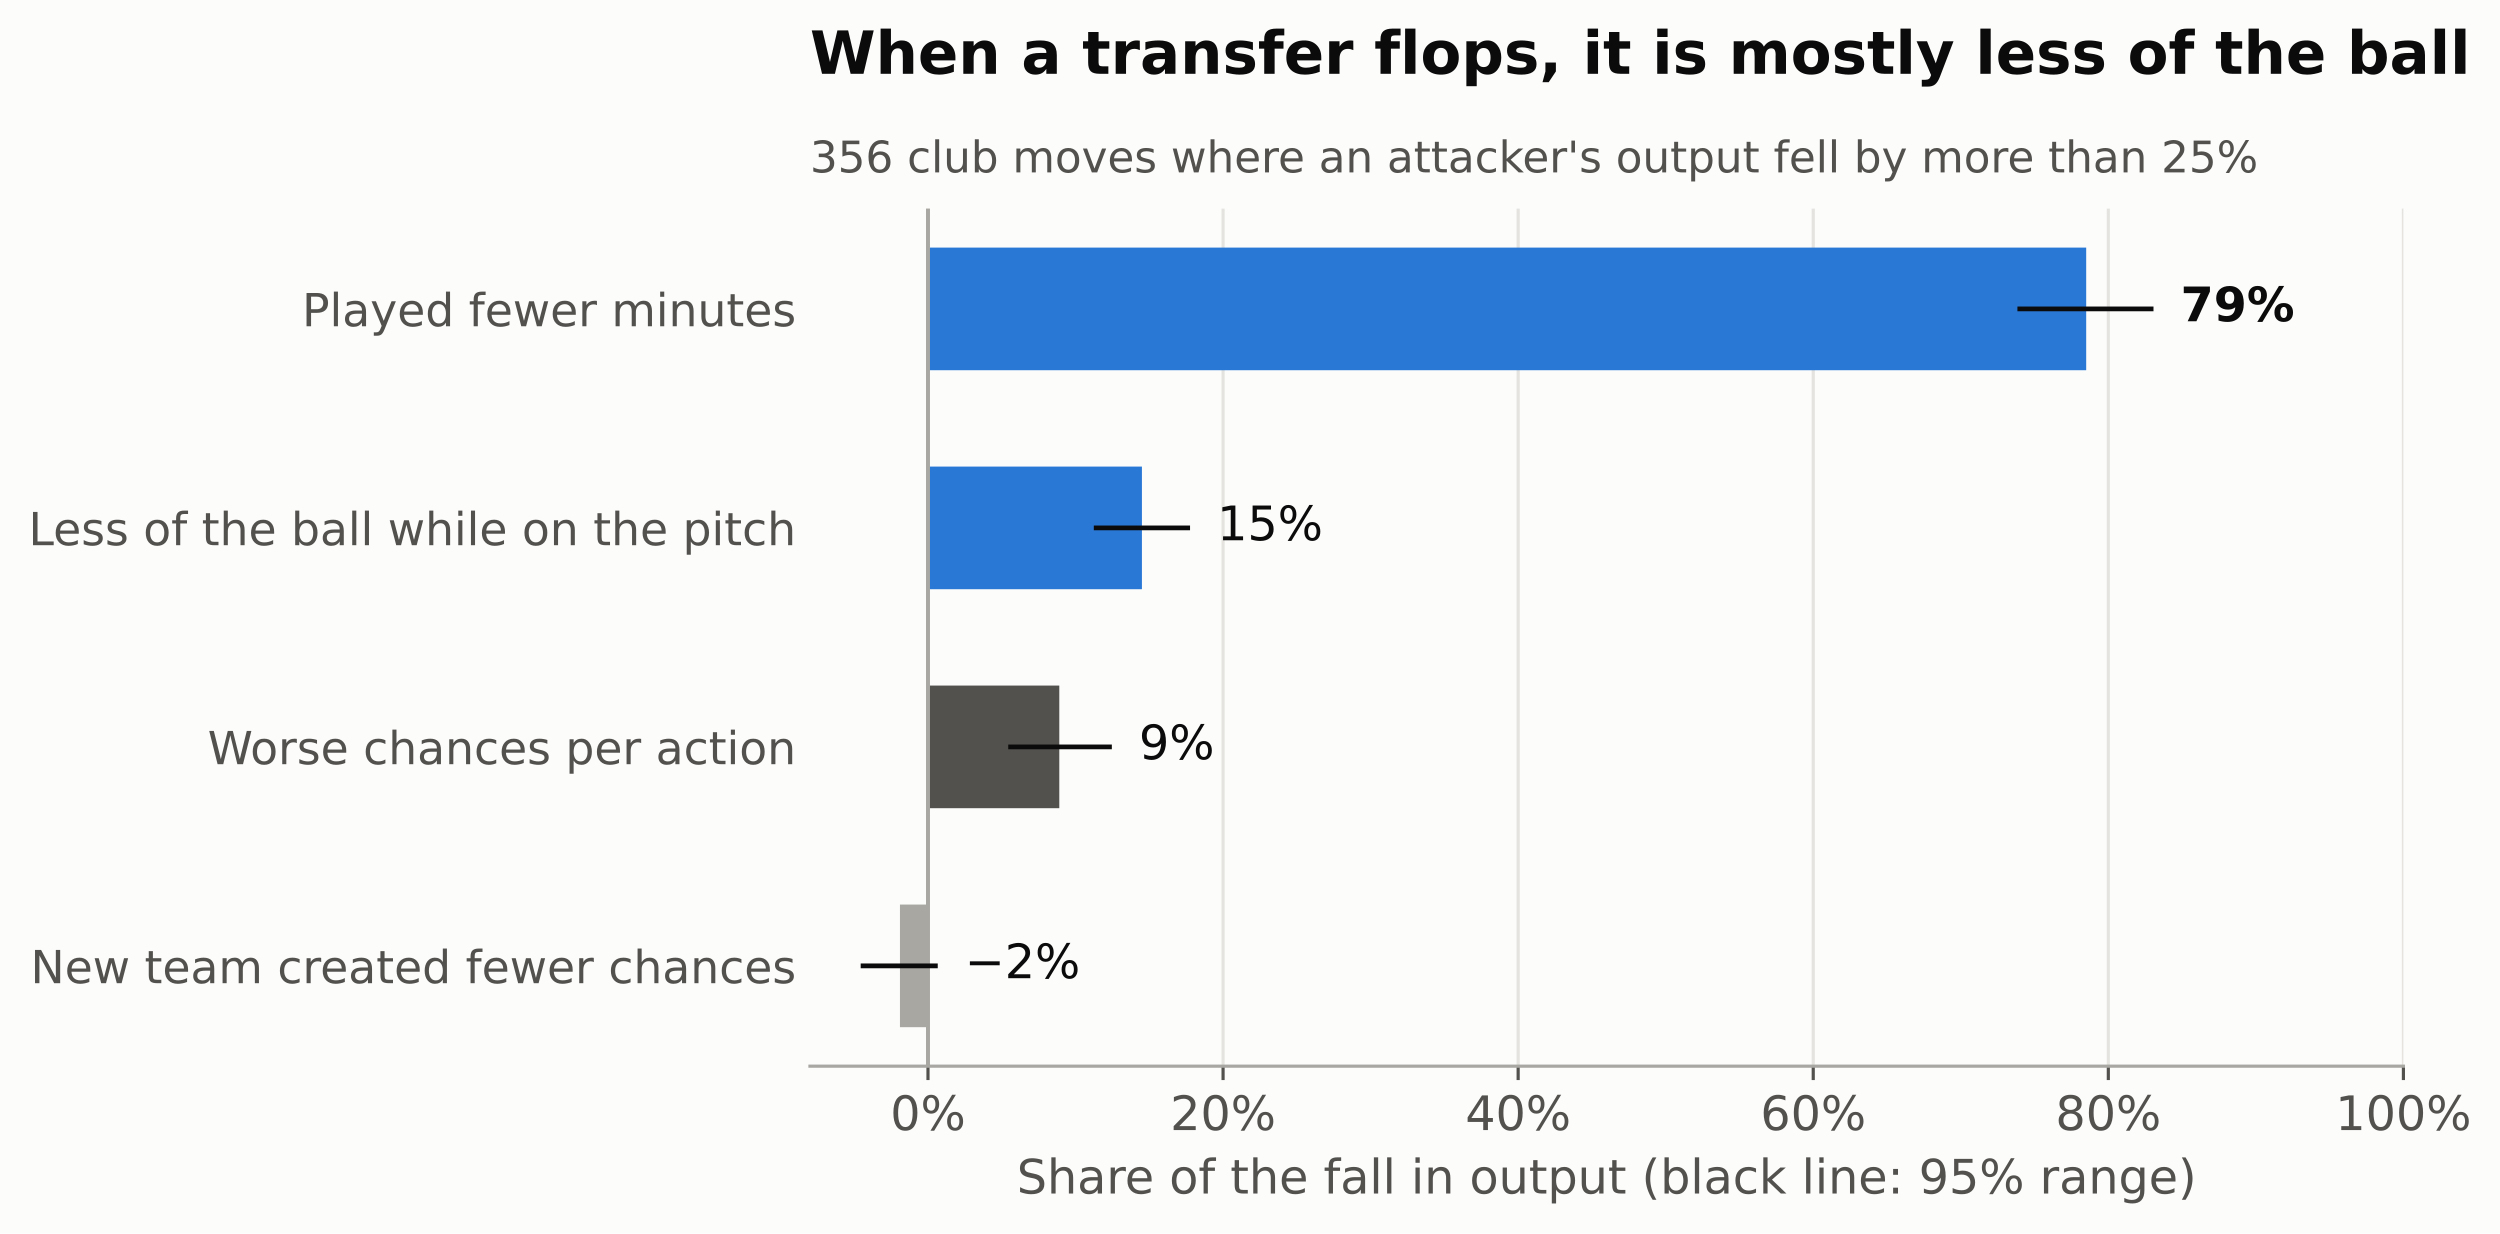
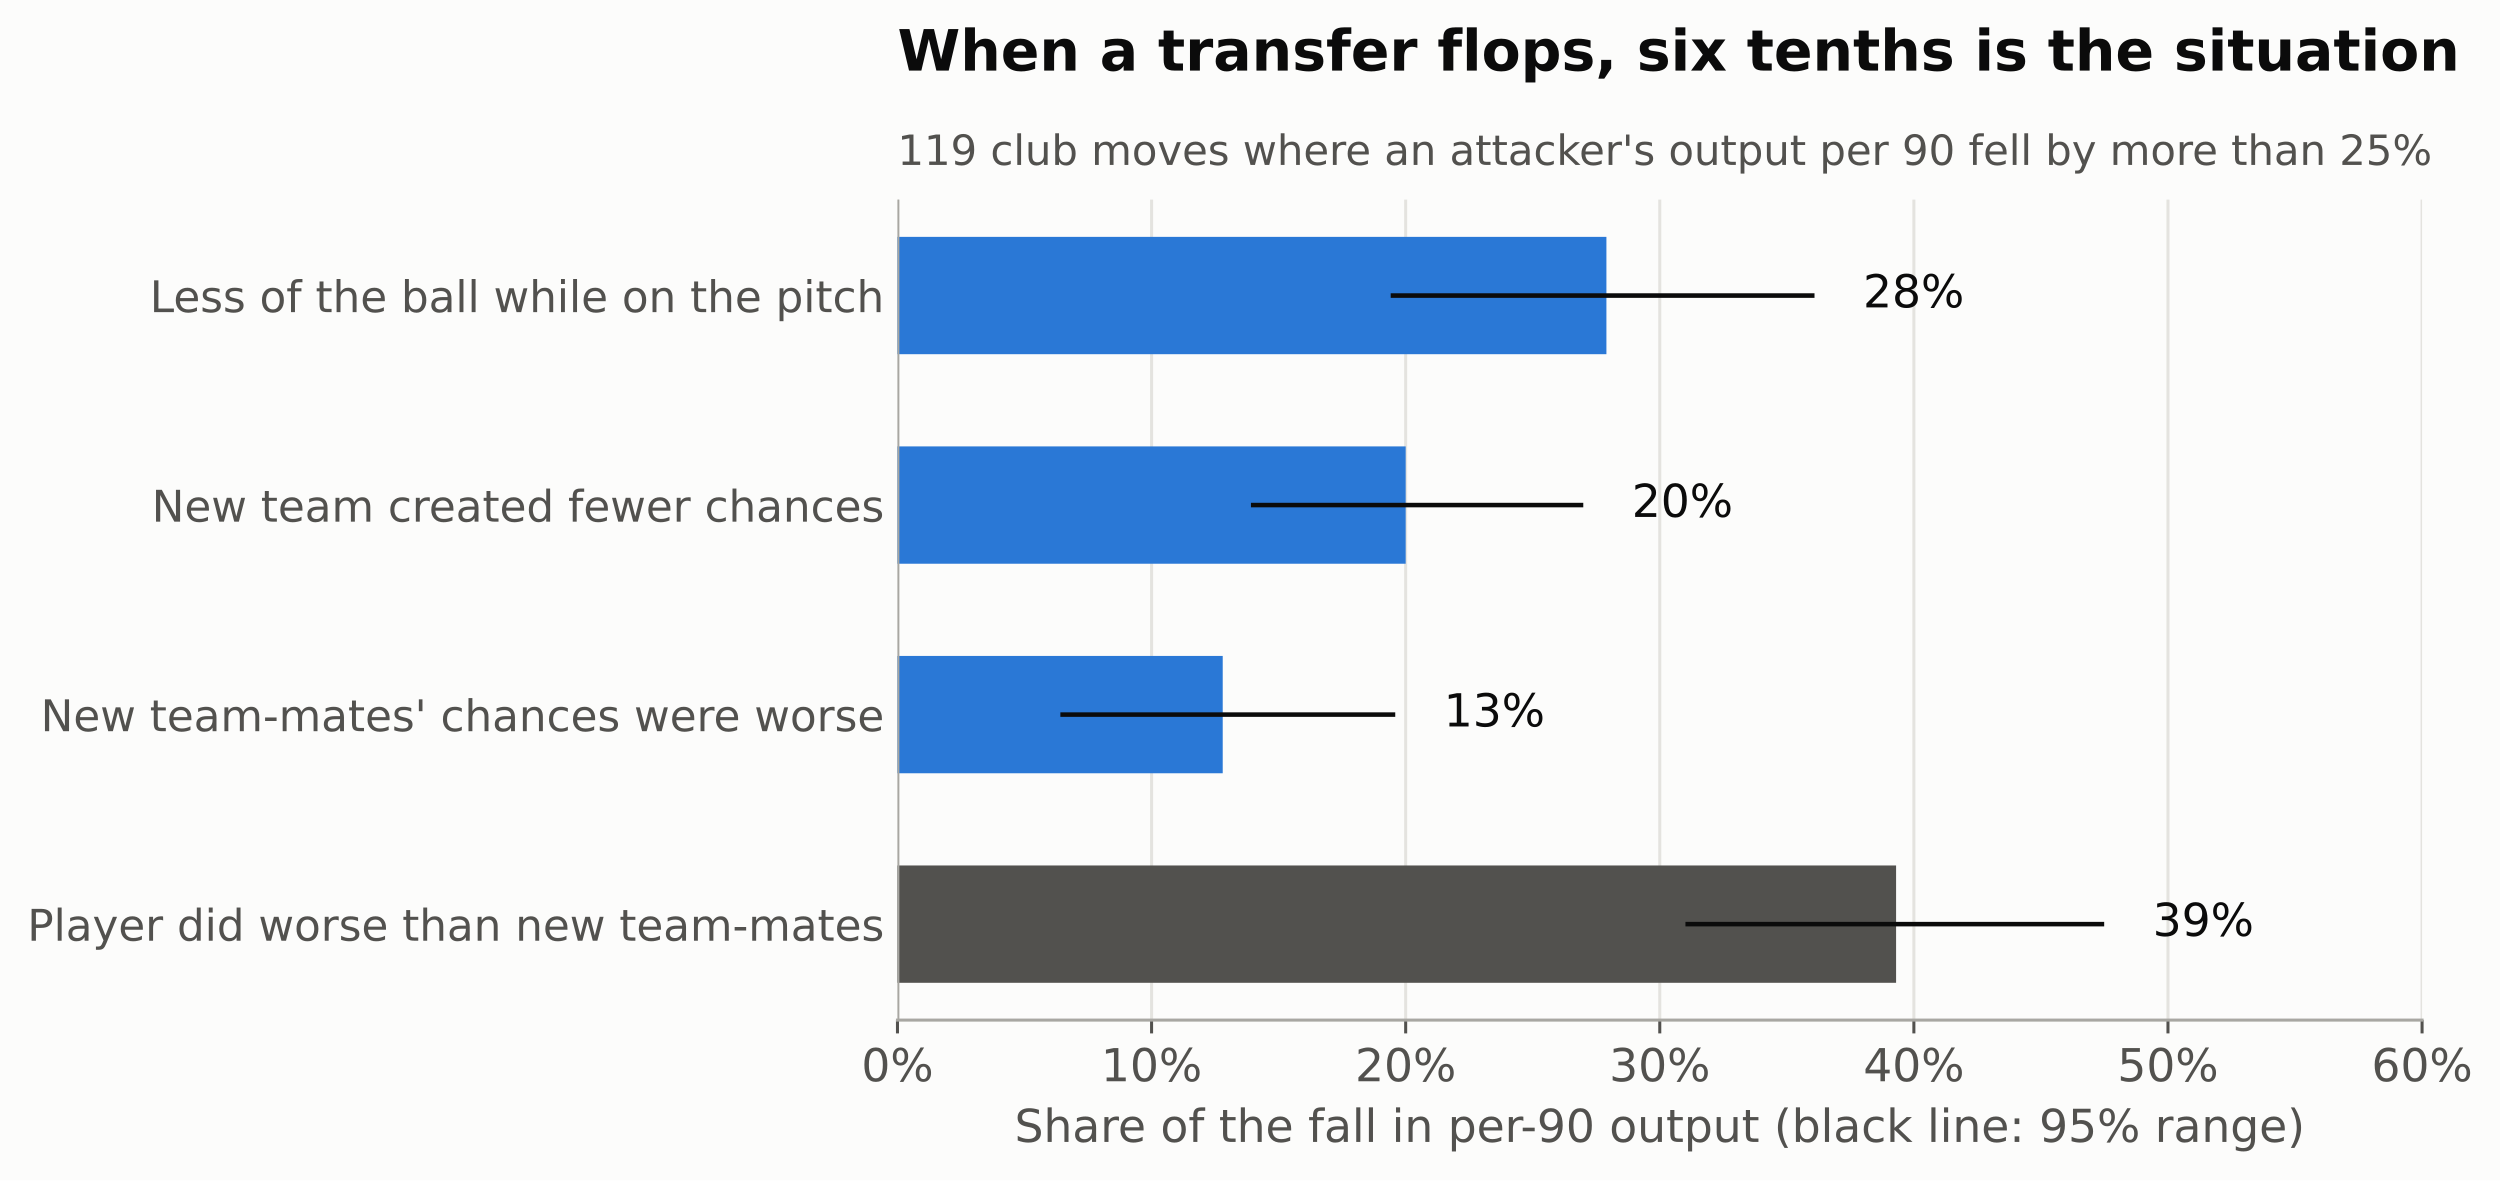
- <svg xmlns="http://www.w3.org/2000/svg" xmlns:xlink="http://www.w3.org/1999/xlink" width="630.328pt" height="311.015pt" viewBox="0 0 630.328 311.015" version="1.1">
+ <svg xmlns="http://www.w3.org/2000/svg" xmlns:xlink="http://www.w3.org/1999/xlink" width="658.797pt" height="311.015pt" viewBox="0 0 658.797 311.015" version="1.1">
  <defs>
    <style type="text/css">*{stroke-linejoin: round; stroke-linecap: butt}</style>
  </defs>
  <g id="figure_1">
    <g id="patch_1">
-       <path d="M 0 311.015  L 630.328 311.015  L 630.328 0  L 0 0  z " style="fill: #fcfcfb" />
+       <path d="M 0 311.015  L 658.797 311.015  L 658.797 0  L 0 0  z " style="fill: #fcfcfb" />
    </g>
    <g id="axes_1">
      <g id="patch_2">
-         <path d="M 204.214 268.814  L 605.974 268.814  L 605.974 52.598  L 204.214 52.598  z " style="fill: #fcfcfb" />
+         <path d="M 236.501 268.814  L 638.261 268.814  L 638.261 52.598  L 236.501 52.598  z " style="fill: #fcfcfb" />
      </g>
      <g id="matplotlib.axis_1">
        <g id="xtick_1">
          <g id="line2d_1">
-             <path d="M 233.974 268.814  L 233.974 52.598  " clip-path="url(#pe5b56a9276)" style="fill: none; stroke: #e4e3df; stroke-width: 0.8; stroke-linecap: square" />
+             <path d="M 236.501 268.814  L 236.501 52.598  " clip-path="url(#p60ced8a179)" style="fill: none; stroke: #e4e3df; stroke-width: 0.8; stroke-linecap: square" />
          </g>
          <g id="line2d_2">
            <defs>
-               <path id="m35bc7a7c7a" d="M 0 0  L 0 3.5  " style="stroke: #52514e; stroke-width: 0.8" />
+               <path id="mf64ef9759a" d="M 0 0  L 0 3.5  " style="stroke: #52514e; stroke-width: 0.8" />
            </defs>
            <g>
-               <use xlink:href="#m35bc7a7c7a" x="233.974" y="268.814" style="fill: #52514e; stroke: #52514e; stroke-width: 0.8" />
+               <use xlink:href="#mf64ef9759a" x="236.501" y="268.814" style="fill: #52514e; stroke: #52514e; stroke-width: 0.8" />
            </g>
          </g>
          <g id="text_1">
-             <text style="font-size: 12px; font-family: 'DejaVu Sans'; text-anchor: middle; fill: #52514e" x="233.974" y="284.931" transform="rotate(-0 233.9745 284.9308)">0%</text>
+             <text style="font-size: 12px; font-family: 'DejaVu Sans'; text-anchor: middle; fill: #52514e" x="236.501" y="284.931" transform="rotate(-0 236.5007 284.9308)">0%</text>
          </g>
        </g>
        <g id="xtick_2">
          <g id="line2d_3">
-             <path d="M 308.374 268.814  L 308.374 52.598  " clip-path="url(#pe5b56a9276)" style="fill: none; stroke: #e4e3df; stroke-width: 0.8; stroke-linecap: square" />
+             <path d="M 303.461 268.814  L 303.461 52.598  " clip-path="url(#p60ced8a179)" style="fill: none; stroke: #e4e3df; stroke-width: 0.8; stroke-linecap: square" />
          </g>
          <g id="line2d_4">
            <g>
-               <use xlink:href="#m35bc7a7c7a" x="308.374" y="268.814" style="fill: #52514e; stroke: #52514e; stroke-width: 0.8" />
+               <use xlink:href="#mf64ef9759a" x="303.461" y="268.814" style="fill: #52514e; stroke: #52514e; stroke-width: 0.8" />
            </g>
          </g>
          <g id="text_2">
-             <text style="font-size: 12px; font-family: 'DejaVu Sans'; text-anchor: middle; fill: #52514e" x="308.374" y="284.931" transform="rotate(-0 308.3745 284.9308)">20%</text>
+             <text style="font-size: 12px; font-family: 'DejaVu Sans'; text-anchor: middle; fill: #52514e" x="303.461" y="284.931" transform="rotate(-0 303.4607 284.9308)">10%</text>
          </g>
        </g>
        <g id="xtick_3">
          <g id="line2d_5">
-             <path d="M 382.774 268.814  L 382.774 52.598  " clip-path="url(#pe5b56a9276)" style="fill: none; stroke: #e4e3df; stroke-width: 0.8; stroke-linecap: square" />
+             <path d="M 370.421 268.814  L 370.421 52.598  " clip-path="url(#p60ced8a179)" style="fill: none; stroke: #e4e3df; stroke-width: 0.8; stroke-linecap: square" />
          </g>
          <g id="line2d_6">
            <g>
-               <use xlink:href="#m35bc7a7c7a" x="382.774" y="268.814" style="fill: #52514e; stroke: #52514e; stroke-width: 0.8" />
+               <use xlink:href="#mf64ef9759a" x="370.421" y="268.814" style="fill: #52514e; stroke: #52514e; stroke-width: 0.8" />
            </g>
          </g>
          <g id="text_3">
-             <text style="font-size: 12px; font-family: 'DejaVu Sans'; text-anchor: middle; fill: #52514e" x="382.774" y="284.931" transform="rotate(-0 382.7745 284.9308)">40%</text>
+             <text style="font-size: 12px; font-family: 'DejaVu Sans'; text-anchor: middle; fill: #52514e" x="370.421" y="284.931" transform="rotate(-0 370.4207 284.9308)">20%</text>
          </g>
        </g>
        <g id="xtick_4">
          <g id="line2d_7">
-             <path d="M 457.174 268.814  L 457.174 52.598  " clip-path="url(#pe5b56a9276)" style="fill: none; stroke: #e4e3df; stroke-width: 0.8; stroke-linecap: square" />
+             <path d="M 437.381 268.814  L 437.381 52.598  " clip-path="url(#p60ced8a179)" style="fill: none; stroke: #e4e3df; stroke-width: 0.8; stroke-linecap: square" />
          </g>
          <g id="line2d_8">
            <g>
-               <use xlink:href="#m35bc7a7c7a" x="457.174" y="268.814" style="fill: #52514e; stroke: #52514e; stroke-width: 0.8" />
+               <use xlink:href="#mf64ef9759a" x="437.381" y="268.814" style="fill: #52514e; stroke: #52514e; stroke-width: 0.8" />
            </g>
          </g>
          <g id="text_4">
-             <text style="font-size: 12px; font-family: 'DejaVu Sans'; text-anchor: middle; fill: #52514e" x="457.174" y="284.931" transform="rotate(-0 457.1745 284.9308)">60%</text>
+             <text style="font-size: 12px; font-family: 'DejaVu Sans'; text-anchor: middle; fill: #52514e" x="437.381" y="284.931" transform="rotate(-0 437.3807 284.9308)">30%</text>
          </g>
        </g>
        <g id="xtick_5">
          <g id="line2d_9">
-             <path d="M 531.574 268.814  L 531.574 52.598  " clip-path="url(#pe5b56a9276)" style="fill: none; stroke: #e4e3df; stroke-width: 0.8; stroke-linecap: square" />
+             <path d="M 504.341 268.814  L 504.341 52.598  " clip-path="url(#p60ced8a179)" style="fill: none; stroke: #e4e3df; stroke-width: 0.8; stroke-linecap: square" />
          </g>
          <g id="line2d_10">
            <g>
-               <use xlink:href="#m35bc7a7c7a" x="531.574" y="268.814" style="fill: #52514e; stroke: #52514e; stroke-width: 0.8" />
+               <use xlink:href="#mf64ef9759a" x="504.341" y="268.814" style="fill: #52514e; stroke: #52514e; stroke-width: 0.8" />
            </g>
          </g>
          <g id="text_5">
-             <text style="font-size: 12px; font-family: 'DejaVu Sans'; text-anchor: middle; fill: #52514e" x="531.574" y="284.931" transform="rotate(-0 531.5745 284.9308)">80%</text>
+             <text style="font-size: 12px; font-family: 'DejaVu Sans'; text-anchor: middle; fill: #52514e" x="504.341" y="284.931" transform="rotate(-0 504.3407 284.9308)">40%</text>
          </g>
        </g>
        <g id="xtick_6">
          <g id="line2d_11">
-             <path d="M 605.974 268.814  L 605.974 52.598  " clip-path="url(#pe5b56a9276)" style="fill: none; stroke: #e4e3df; stroke-width: 0.8; stroke-linecap: square" />
+             <path d="M 571.301 268.814  L 571.301 52.598  " clip-path="url(#p60ced8a179)" style="fill: none; stroke: #e4e3df; stroke-width: 0.8; stroke-linecap: square" />
          </g>
          <g id="line2d_12">
            <g>
-               <use xlink:href="#m35bc7a7c7a" x="605.974" y="268.814" style="fill: #52514e; stroke: #52514e; stroke-width: 0.8" />
+               <use xlink:href="#mf64ef9759a" x="571.301" y="268.814" style="fill: #52514e; stroke: #52514e; stroke-width: 0.8" />
            </g>
          </g>
          <g id="text_6">
-             <text style="font-size: 12px; font-family: 'DejaVu Sans'; text-anchor: middle; fill: #52514e" x="605.974" y="284.931" transform="rotate(-0 605.9745 284.9308)">100%</text>
+             <text style="font-size: 12px; font-family: 'DejaVu Sans'; text-anchor: middle; fill: #52514e" x="571.301" y="284.931" transform="rotate(-0 571.3007 284.9308)">50%</text>
          </g>
        </g>
-         <g id="text_7">
-           <text style="font-size: 12px; font-family: 'DejaVu Sans'; text-anchor: middle; fill: #52514e" x="405.094" y="300.932" transform="rotate(-0 405.0945 300.9318)">Share of the fall in output (black line: 95% range)</text>
+         <g id="xtick_7">
+           <g id="line2d_13">
+             <path d="M 638.261 268.814  L 638.261 52.598  " clip-path="url(#p60ced8a179)" style="fill: none; stroke: #e4e3df; stroke-width: 0.8; stroke-linecap: square" />
+           </g>
+           <g id="line2d_14">
+             <g>
+               <use xlink:href="#mf64ef9759a" x="638.261" y="268.814" style="fill: #52514e; stroke: #52514e; stroke-width: 0.8" />
+             </g>
+           </g>
+           <g id="text_7">
+             <text style="font-size: 12px; font-family: 'DejaVu Sans'; text-anchor: middle; fill: #52514e" x="638.261" y="284.931" transform="rotate(-0 638.2607 284.9308)">60%</text>
+           </g>
+         </g>
+         <g id="text_8">
+           <text style="font-size: 12px; font-family: 'DejaVu Sans'; text-anchor: middle; fill: #52514e" x="437.381" y="300.932" transform="rotate(-0 437.3807 300.9318)">Share of the fall in per-90 output (black line: 95% range)</text>
        </g>
      </g>
      <g id="matplotlib.axis_2">
        <g id="ytick_1">
-           <g id="line2d_13" />
-           <g id="text_8">
-             <text style="font-size: 11.5px; font-family: 'DejaVu Sans'; text-anchor: end; fill: #52514e" x="200.714" y="82.255" transform="rotate(-0 200.7145 82.25453)">Played fewer minutes</text>
+           <g id="line2d_15" />
+           <g id="text_9">
+             <text style="font-size: 11.5px; font-family: 'DejaVu Sans'; text-anchor: end; fill: #52514e" x="233.001" y="82.255" transform="rotate(-0 233.0007 82.25453)">Less of the ball while on the pitch</text>
          </g>
        </g>
        <g id="ytick_2">
-           <g id="line2d_14" />
-           <g id="text_9">
-             <text style="font-size: 11.5px; font-family: 'DejaVu Sans'; text-anchor: end; fill: #52514e" x="200.714" y="137.468" transform="rotate(-0 200.7145 137.468)">Less of the ball while on the pitch</text>
+           <g id="line2d_16" />
+           <g id="text_10">
+             <text style="font-size: 11.5px; font-family: 'DejaVu Sans'; text-anchor: end; fill: #52514e" x="233.001" y="137.468" transform="rotate(-0 233.0007 137.468)">New team created fewer chances</text>
          </g>
        </g>
        <g id="ytick_3">
-           <g id="line2d_15" />
-           <g id="text_10">
-             <text style="font-size: 11.5px; font-family: 'DejaVu Sans'; text-anchor: end; fill: #52514e" x="200.714" y="192.681" transform="rotate(-0 200.7145 192.6815)">Worse chances per action</text>
+           <g id="line2d_17" />
+           <g id="text_11">
+             <text style="font-size: 11.5px; font-family: 'DejaVu Sans'; text-anchor: end; fill: #52514e" x="233.001" y="192.681" transform="rotate(-0 233.0007 192.6815)">New team-mates' chances were worse</text>
          </g>
        </g>
        <g id="ytick_4">
-           <g id="line2d_16" />
-           <g id="text_11">
-             <text style="font-size: 11.5px; font-family: 'DejaVu Sans'; text-anchor: end; fill: #52514e" x="200.714" y="247.895" transform="rotate(-0 200.7145 247.895)">New team created fewer chances</text>
+           <g id="line2d_18" />
+           <g id="text_12">
+             <text style="font-size: 11.5px; font-family: 'DejaVu Sans'; text-anchor: end; fill: #52514e" x="233.001" y="247.895" transform="rotate(-0 233.0007 247.895)">Player did worse than new team-mates</text>
          </g>
        </g>
      </g>
      <g id="patch_3">
-         <path d="M 233.974 93.345  L 525.994 93.345  L 525.994 62.426  L 233.974 62.426  z " clip-path="url(#pe5b56a9276)" style="fill: #2a78d6" />
+         <path d="M 236.501 93.345  L 423.319 93.345  L 423.319 62.426  L 236.501 62.426  z " clip-path="url(#p60ced8a179)" style="fill: #2a78d6" />
      </g>
      <g id="patch_4">
-         <path d="M 233.974 148.559  L 287.914 148.559  L 287.914 117.639  L 233.974 117.639  z " clip-path="url(#pe5b56a9276)" style="fill: #2a78d6" />
+         <path d="M 236.501 148.559  L 370.421 148.559  L 370.421 117.639  L 236.501 117.639  z " clip-path="url(#p60ced8a179)" style="fill: #2a78d6" />
      </g>
      <g id="patch_5">
-         <path d="M 233.974 203.772  L 267.082 203.772  L 267.082 172.853  L 233.974 172.853  z " clip-path="url(#pe5b56a9276)" style="fill: #52514e" />
+         <path d="M 236.501 203.772  L 322.21 203.772  L 322.21 172.853  L 236.501 172.853  z " clip-path="url(#p60ced8a179)" style="fill: #2a78d6" />
      </g>
      <g id="patch_6">
-         <path d="M 233.974 258.986  L 226.906 258.986  L 226.906 228.066  L 233.974 228.066  z " clip-path="url(#pe5b56a9276)" style="fill: #a8a7a2" />
+         <path d="M 236.501 258.986  L 499.654 258.986  L 499.654 228.066  L 236.501 228.066  z " clip-path="url(#p60ced8a179)" style="fill: #52514e" />
      </g>
-       <g id="line2d_17">
-         <path d="M 233.974 268.814  L 233.974 52.598  " clip-path="url(#pe5b56a9276)" style="fill: none; stroke: #a8a7a2; stroke-linecap: square" />
+       <g id="line2d_19">
+         <path d="M 236.501 268.814  L 236.501 52.598  " clip-path="url(#p60ced8a179)" style="fill: none; stroke: #a8a7a2; stroke-linecap: square" />
      </g>
      <g id="patch_7">
-         <path d="M 204.214 268.814  L 605.974 268.814  " style="fill: none; stroke: #a8a7a2; stroke-width: 0.8; stroke-linejoin: miter; stroke-linecap: square" />
+         <path d="M 236.501 268.814  L 638.261 268.814  " style="fill: none; stroke: #a8a7a2; stroke-width: 0.8; stroke-linejoin: miter; stroke-linecap: square" />
      </g>
-       <g id="line2d_18">
-         <path d="M 509.254 77.885  L 542.362 77.885  " clip-path="url(#pe5b56a9276)" style="fill: none; stroke: #0b0b0b; stroke-width: 1.2; stroke-linecap: square" />
-       </g>
-       <g id="text_12">
-         <text style="font-weight: 700; font-size: 12px; font-family: 'DejaVu Sans'; text-anchor: start; fill: #0b0b0b" x="549.802" y="81.003" transform="rotate(-0 549.8025 81.00262)">79%</text>
-       </g>
-       <g id="line2d_19">
-         <path d="M 276.382 133.099  L 299.446 133.099  " clip-path="url(#pe5b56a9276)" style="fill: none; stroke: #0b0b0b; stroke-width: 1.2; stroke-linecap: square" />
+       <g id="line2d_20">
+         <path d="M 367.073 77.885  L 477.557 77.885  " clip-path="url(#p60ced8a179)" style="fill: none; stroke: #0b0b0b; stroke-width: 1.2; stroke-linecap: square" />
      </g>
      <g id="text_13">
-         <text style="font-size: 12px; font-family: 'DejaVu Sans'; text-anchor: start; fill: #0b0b0b" x="306.886" y="136.216" transform="rotate(-0 306.8865 136.2161)">15%</text>
+         <text style="font-size: 12px; font-family: 'DejaVu Sans'; text-anchor: start; fill: #0b0b0b" x="490.949" y="81.003" transform="rotate(-0 490.9487 81.00262)">28%</text>
      </g>
-       <g id="line2d_20">
-         <path d="M 254.806 188.312  L 279.73 188.312  " clip-path="url(#pe5b56a9276)" style="fill: none; stroke: #0b0b0b; stroke-width: 1.2; stroke-linecap: square" />
+       <g id="line2d_21">
+         <path d="M 330.245 133.099  L 416.623 133.099  " clip-path="url(#p60ced8a179)" style="fill: none; stroke: #0b0b0b; stroke-width: 1.2; stroke-linecap: square" />
      </g>
      <g id="text_14">
-         <text style="font-size: 12px; font-family: 'DejaVu Sans'; text-anchor: start; fill: #0b0b0b" x="287.17" y="191.43" transform="rotate(-0 287.1705 191.4296)">9%</text>
+         <text style="font-size: 12px; font-family: 'DejaVu Sans'; text-anchor: start; fill: #0b0b0b" x="430.015" y="136.216" transform="rotate(-0 430.0151 136.2161)">20%</text>
      </g>
-       <g id="line2d_21">
-         <path d="M 217.606 243.526  L 235.834 243.526  " clip-path="url(#pe5b56a9276)" style="fill: none; stroke: #0b0b0b; stroke-width: 1.2; stroke-linecap: square" />
+       <g id="line2d_22">
+         <path d="M 280.025 188.312  L 367.073 188.312  " clip-path="url(#p60ced8a179)" style="fill: none; stroke: #0b0b0b; stroke-width: 1.2; stroke-linecap: square" />
      </g>
      <g id="text_15">
-         <text style="font-size: 12px; font-family: 'DejaVu Sans'; text-anchor: start; fill: #0b0b0b" x="243.274" y="246.643" transform="rotate(-0 243.2745 246.6431)">−2%</text>
+         <text style="font-size: 12px; font-family: 'DejaVu Sans'; text-anchor: start; fill: #0b0b0b" x="380.465" y="191.43" transform="rotate(-0 380.4647 191.4296)">13%</text>
+       </g>
+       <g id="line2d_23">
+         <path d="M 444.746 243.526  L 553.891 243.526  " clip-path="url(#p60ced8a179)" style="fill: none; stroke: #0b0b0b; stroke-width: 1.2; stroke-linecap: square" />
      </g>
      <g id="text_16">
-         <text style="font-size: 11px; font-family: 'DejaVu Sans'; text-anchor: start; fill: #52514e" x="204.214" y="43.469" transform="rotate(-0 204.2145 43.4686)">356 club moves where an attacker's output fell by more than 25%</text>
+         <text style="font-size: 12px; font-family: 'DejaVu Sans'; text-anchor: start; fill: #0b0b0b" x="567.283" y="246.643" transform="rotate(-0 567.2831 246.6431)">39%</text>
      </g>
      <g id="text_17">
-         <text style="font-weight: 700; font-size: 15px; font-family: 'DejaVu Sans'; text-anchor: start; fill: #0b0b0b" x="204.214" y="18.598" transform="rotate(-0 204.2145 18.59766)">When a transfer flops, it is mostly less of the ball</text>
+         <text style="font-size: 11px; font-family: 'DejaVu Sans'; text-anchor: start; fill: #52514e" x="236.501" y="43.469" transform="rotate(-0 236.5007 43.4686)">119 club moves where an attacker's output per 90 fell by more than 25%</text>
+       </g>
+       <g id="text_18">
+         <text style="font-weight: 700; font-size: 15px; font-family: 'DejaVu Sans'; text-anchor: start; fill: #0b0b0b" x="236.501" y="18.598" transform="rotate(-0 236.5007 18.59766)">When a transfer flops, six tenths is the situation</text>
      </g>
    </g>
  </g>
  <defs>
-     <clipPath id="pe5b56a9276">
-       <rect x="204.214" y="52.598" width="401.76" height="216.216" />
+     <clipPath id="p60ced8a179">
+       <rect x="236.501" y="52.598" width="401.76" height="216.216" />
    </clipPath>
  </defs>
</svg>
